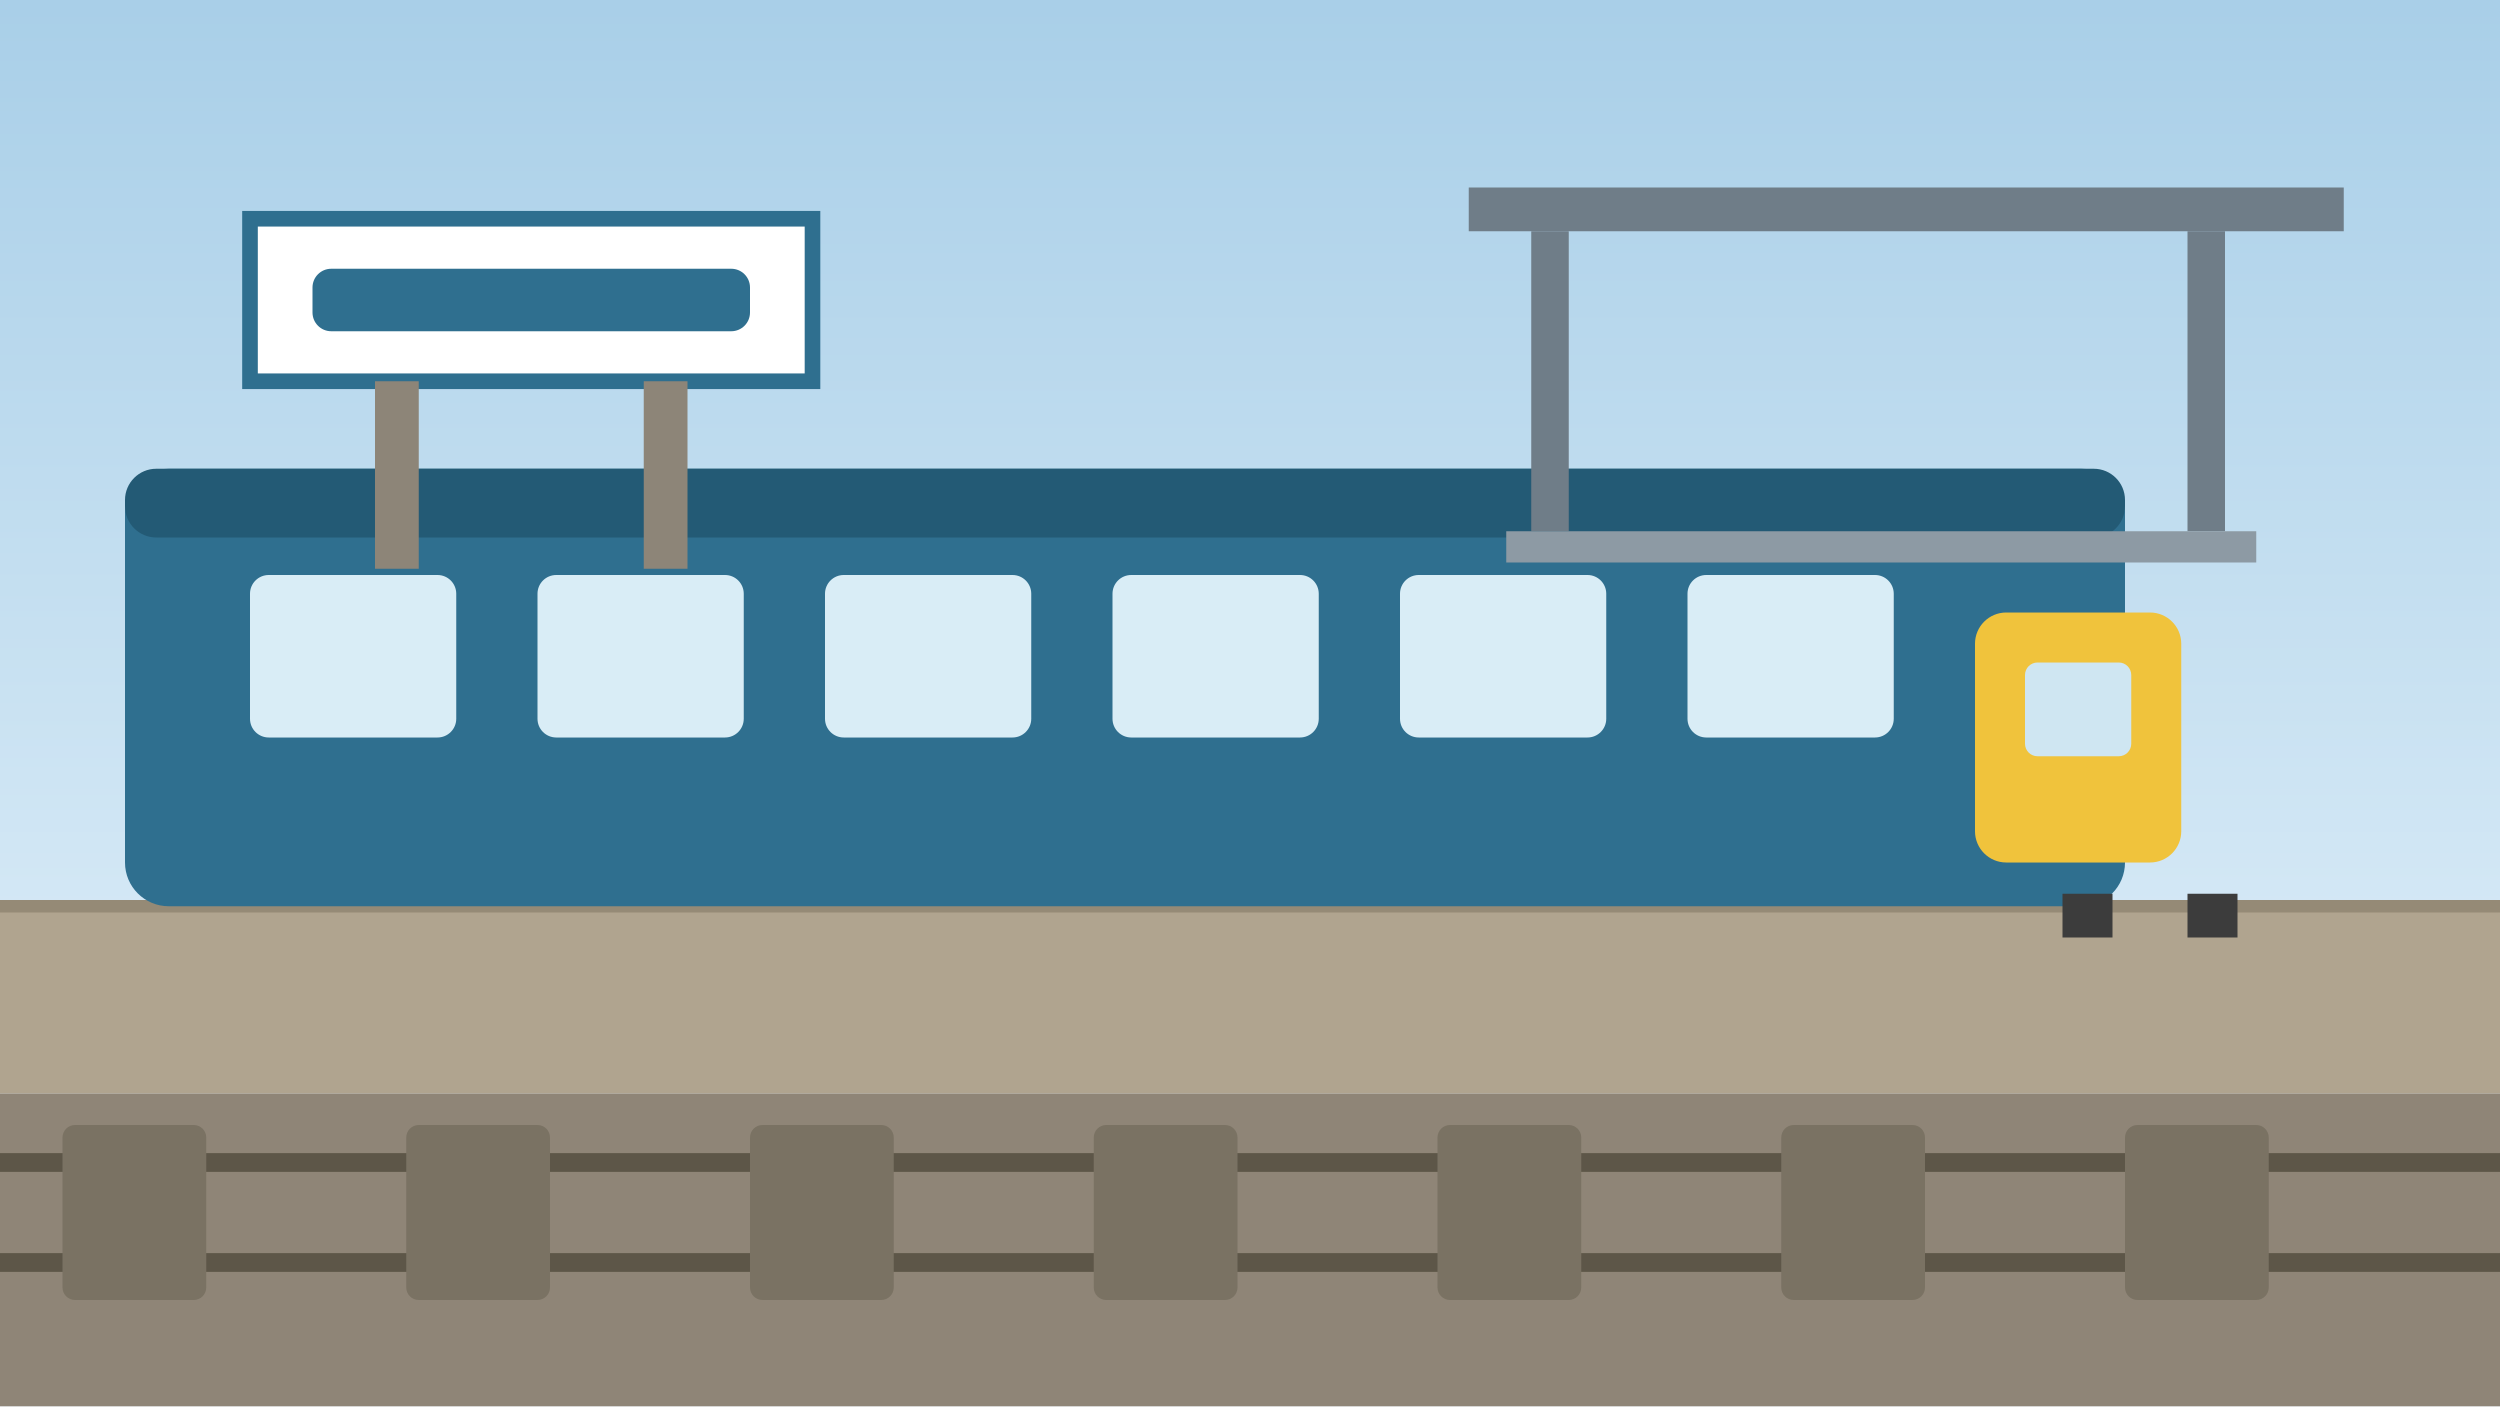
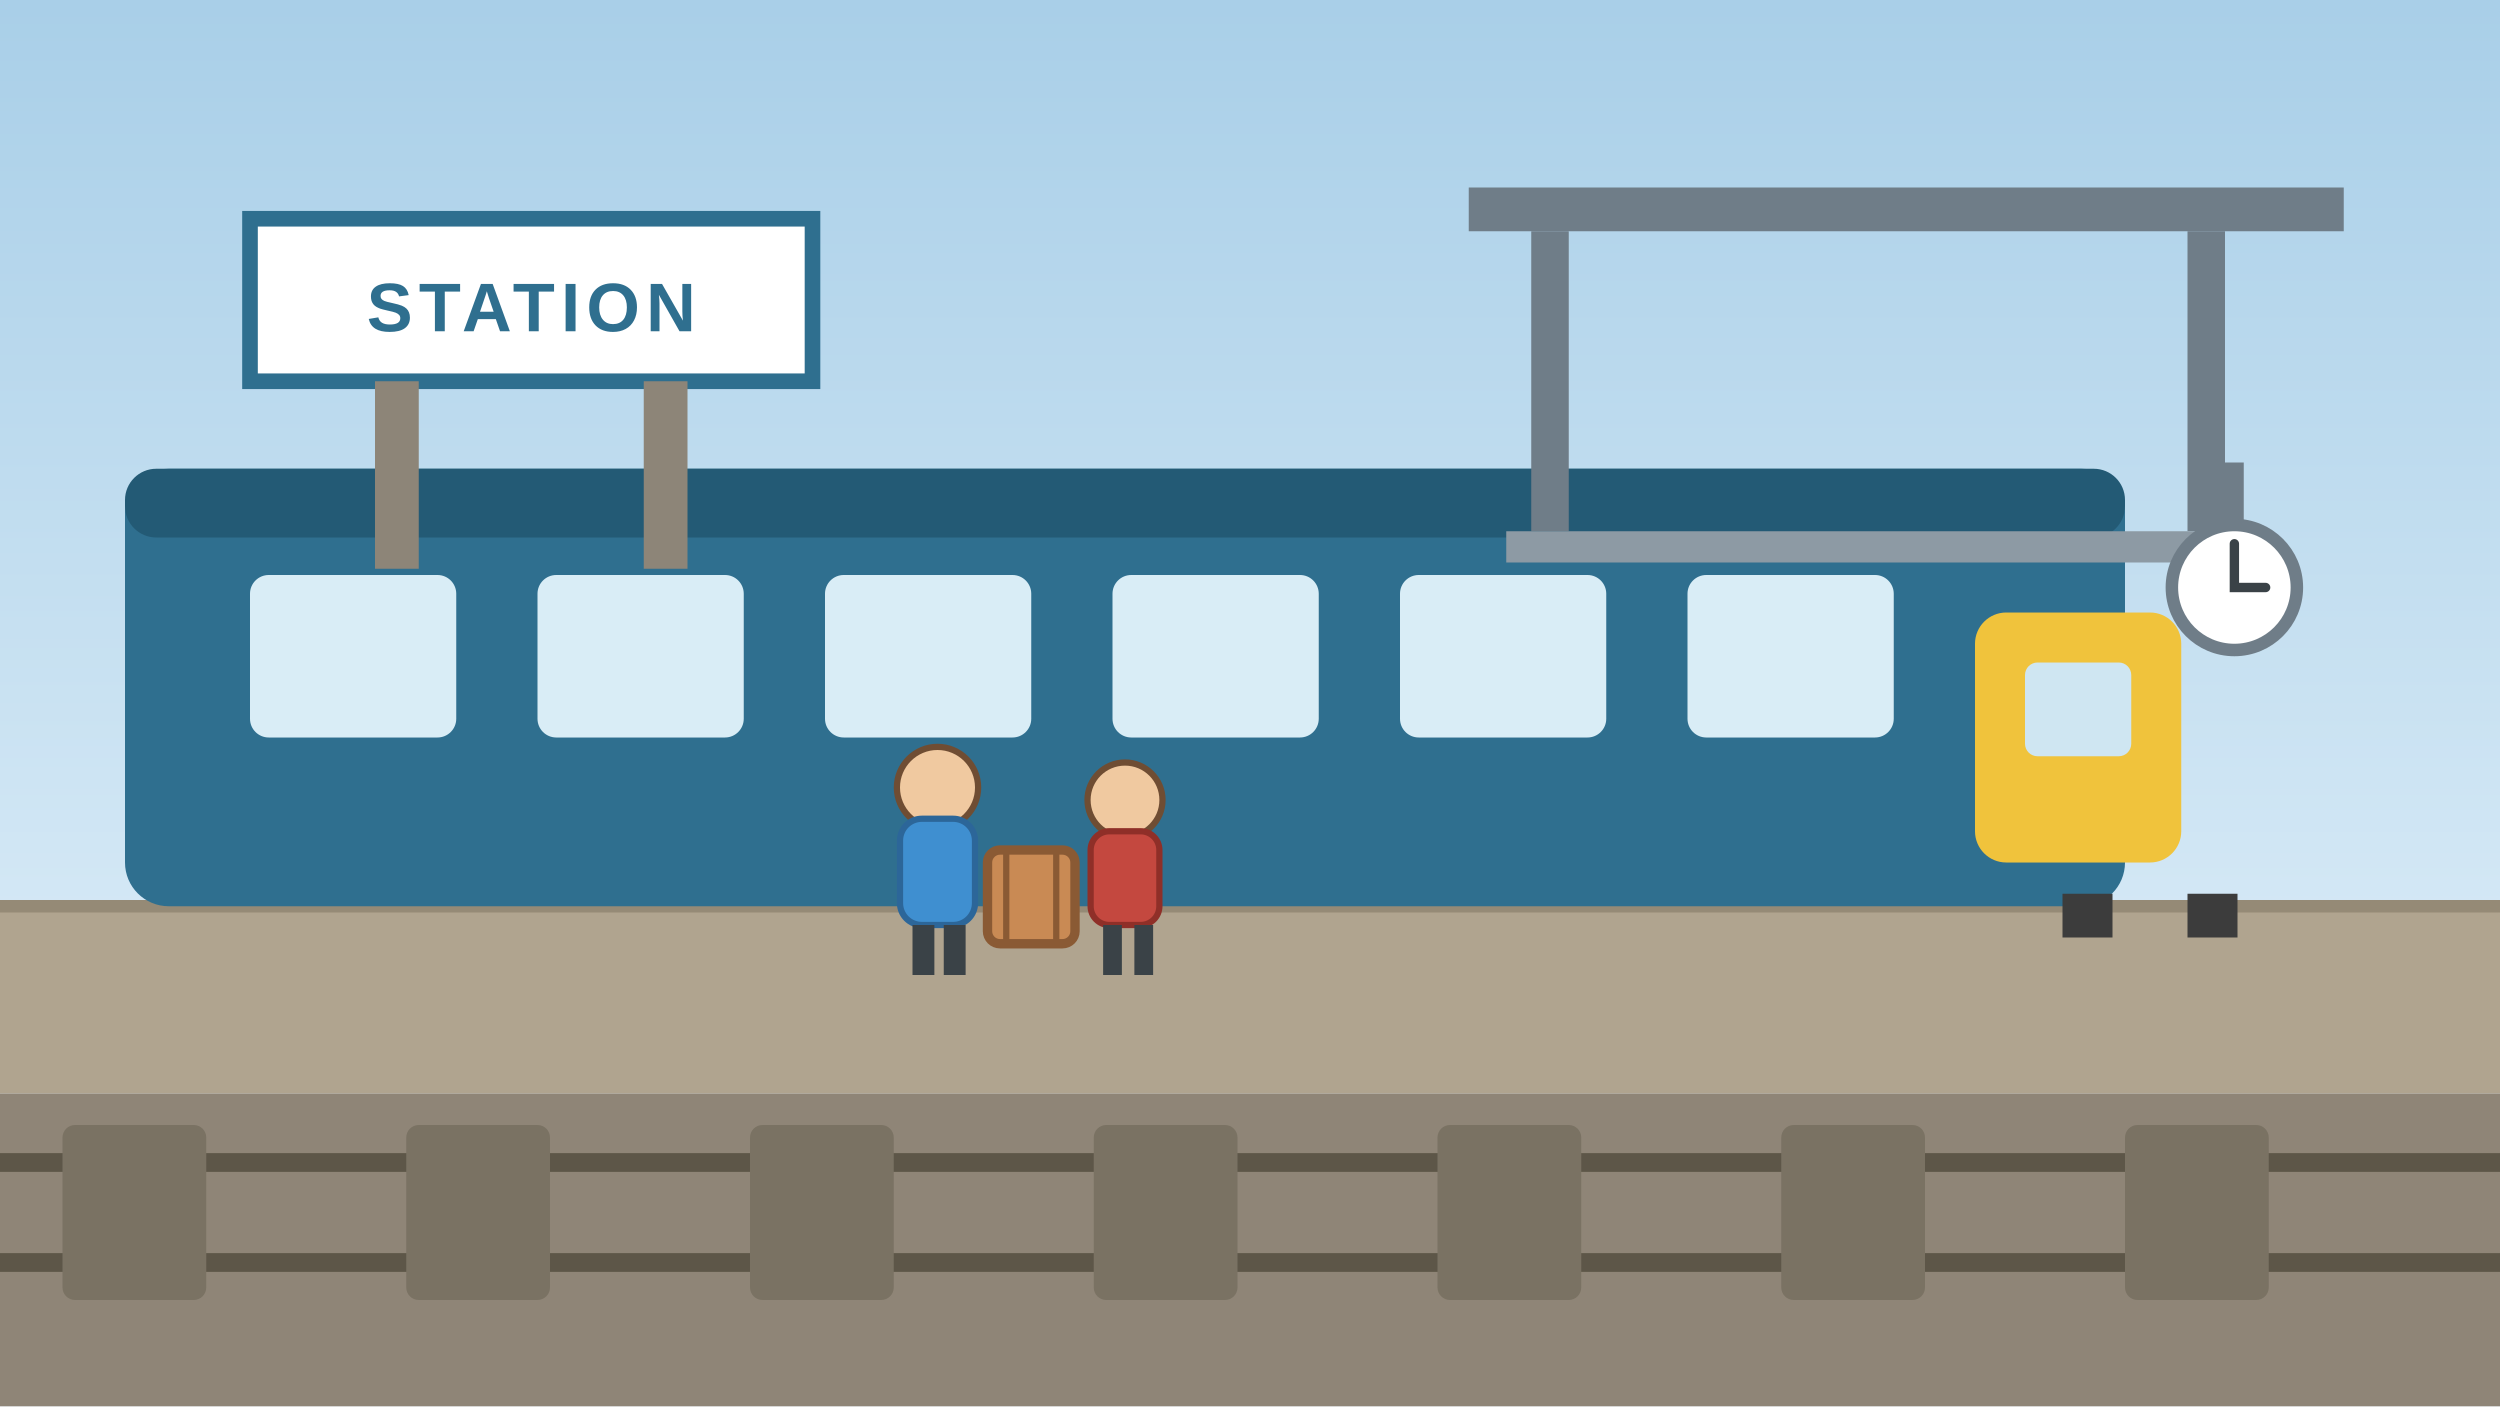
<svg xmlns="http://www.w3.org/2000/svg" width="800" height="450" viewBox="0 0 800 450" role="img" aria-label="A railway station platform with a train, platform canopy, signboard and tracks">
  <defs>
    <linearGradient id="s7sky" x1="0" y1="0" x2="0" y2="1">
      <stop offset="0" stop-color="#a9cfe8" />
      <stop offset="1" stop-color="#eaf5fc" />
    </linearGradient>
  </defs>
  <rect width="800" height="450" fill="url(#s7sky)" />
  <rect y="290" width="800" height="60" fill="#b0a48f" />
  <path d="M0 290 h800" stroke="#958a76" stroke-width="4" />
  <rect y="350" width="800" height="100" fill="#8f8577" />
  <g>
    <rect x="40" y="150" width="640" height="140" rx="14" fill="#2f6f8f" />
    <rect x="40" y="150" width="640" height="22" rx="10" fill="#235a75" />
    <g fill="#d9edf6">
      <rect x="80" y="184" width="66" height="52" rx="6" />
      <rect x="172" y="184" width="66" height="52" rx="6" />
      <rect x="264" y="184" width="66" height="52" rx="6" />
      <rect x="356" y="184" width="66" height="52" rx="6" />
      <rect x="448" y="184" width="66" height="52" rx="6" />
      <rect x="540" y="184" width="66" height="52" rx="6" />
    </g>
    <rect x="632" y="196" width="66" height="80" rx="10" fill="#f0c33c" />
    <rect x="648" y="212" width="34" height="30" rx="4" fill="#cfe6f2" />
    <rect x="660" y="286" width="16" height="14" fill="#3c3c3c" />
    <rect x="700" y="286" width="16" height="14" fill="#3c3c3c" />
  </g>
  <g>
    <rect x="80" y="70" width="180" height="52" fill="#ffffff" stroke="#2f6f8f" stroke-width="5" />
-     <rect x="100" y="86" width="140" height="20" rx="6" fill="#2f6f8f" />
+     <text x="170" y="106" font-family="Arial, Helvetica, sans-serif" font-size="22" font-weight="bold" fill="#2f6f8f" text-anchor="middle" letter-spacing="2">STATION</text>
    <rect x="120" y="122" width="14" height="60" fill="#8d8578" />
    <rect x="206" y="122" width="14" height="60" fill="#8d8578" />
  </g>
  <g>
    <rect x="470" y="60" width="280" height="14" fill="#6f7d88" />
    <rect x="490" y="74" width="12" height="96" fill="#6f7d88" />
    <rect x="700" y="74" width="12" height="96" fill="#6f7d88" />
    <rect x="482" y="170" width="240" height="10" fill="#8d9aa4" />
  </g>
  <g stroke="#5d5648" stroke-width="6">
    <path d="M0 372 h800" />
    <path d="M0 404 h800" />
  </g>
  <g fill="#7a7263">
    <rect x="20" y="360" width="46" height="56" rx="4" />
    <rect x="130" y="360" width="46" height="56" rx="4" />
    <rect x="240" y="360" width="46" height="56" rx="4" />
    <rect x="350" y="360" width="46" height="56" rx="4" />
    <rect x="460" y="360" width="46" height="56" rx="4" />
    <rect x="570" y="360" width="46" height="56" rx="4" />
    <rect x="680" y="360" width="46" height="56" rx="4" />
  </g>
+   <g>
+     <rect x="712" y="148" width="6" height="22" fill="#6f7d88" />
+     <circle cx="715" cy="188" r="20" fill="#ffffff" stroke="#6f7d88" stroke-width="4" />
+     <path d="M715 174 v14 h10" stroke="#3a4247" stroke-width="3" fill="none" stroke-linecap="round" />
+   </g>
+   <g>
+     <circle cx="300" cy="252" r="13" fill="#f0c9a0" stroke="#6f4d33" stroke-width="2" />
+     <rect x="288" y="262" width="24" height="34" rx="7" fill="#3f8fd0" stroke="#2c6699" stroke-width="2" />
+     <rect x="292" y="296" width="7" height="16" fill="#3a4247" />
+     <rect x="302" y="296" width="7" height="16" fill="#3a4247" />
+     <rect x="316" y="272" width="28" height="30" rx="4" fill="#c98a54" stroke="#8a5a34" stroke-width="3" />
+     <path d="M322 272 v30 M338 272 v30" stroke="#8a5a34" stroke-width="2" />
+     <circle cx="360" cy="256" r="12" fill="#f0c9a0" stroke="#6f4d33" stroke-width="2" />
+     <rect x="349" y="266" width="22" height="30" rx="6" fill="#c4483f" stroke="#8f2f28" stroke-width="2" />
+     <rect x="353" y="296" width="6" height="16" fill="#3a4247" />
+     <rect x="363" y="296" width="6" height="16" fill="#3a4247" />
+   </g>
</svg>
